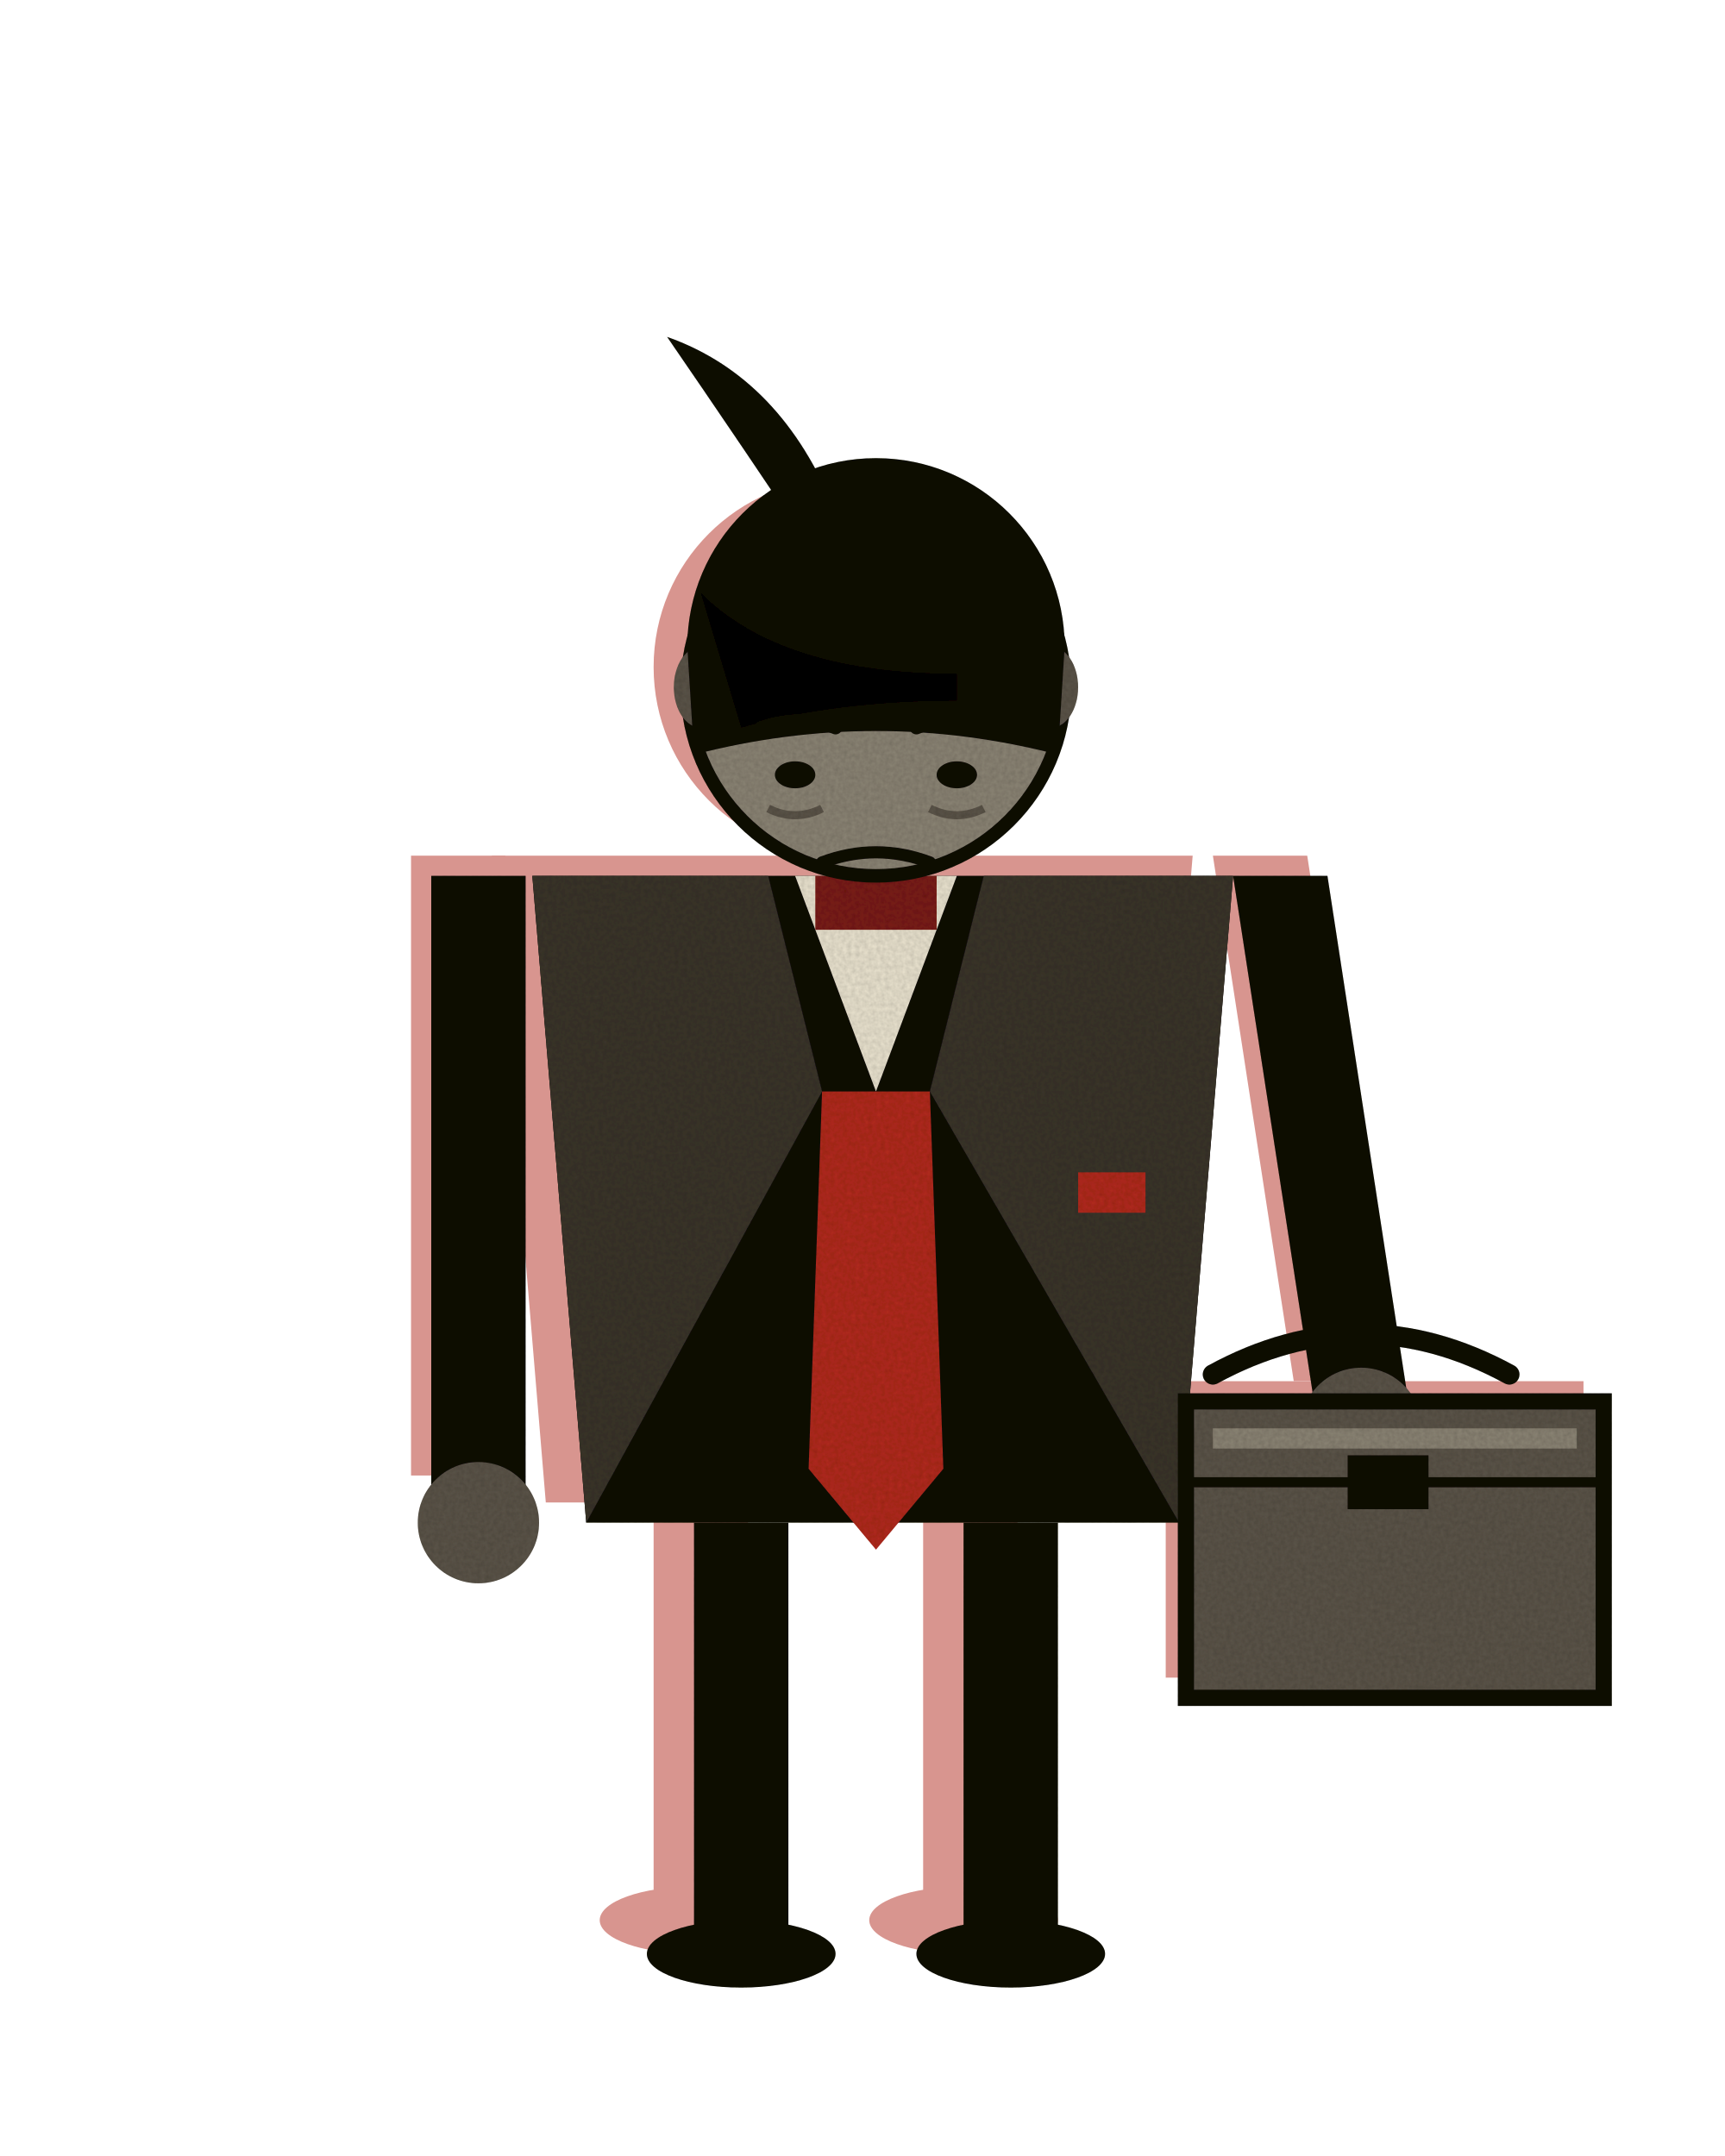
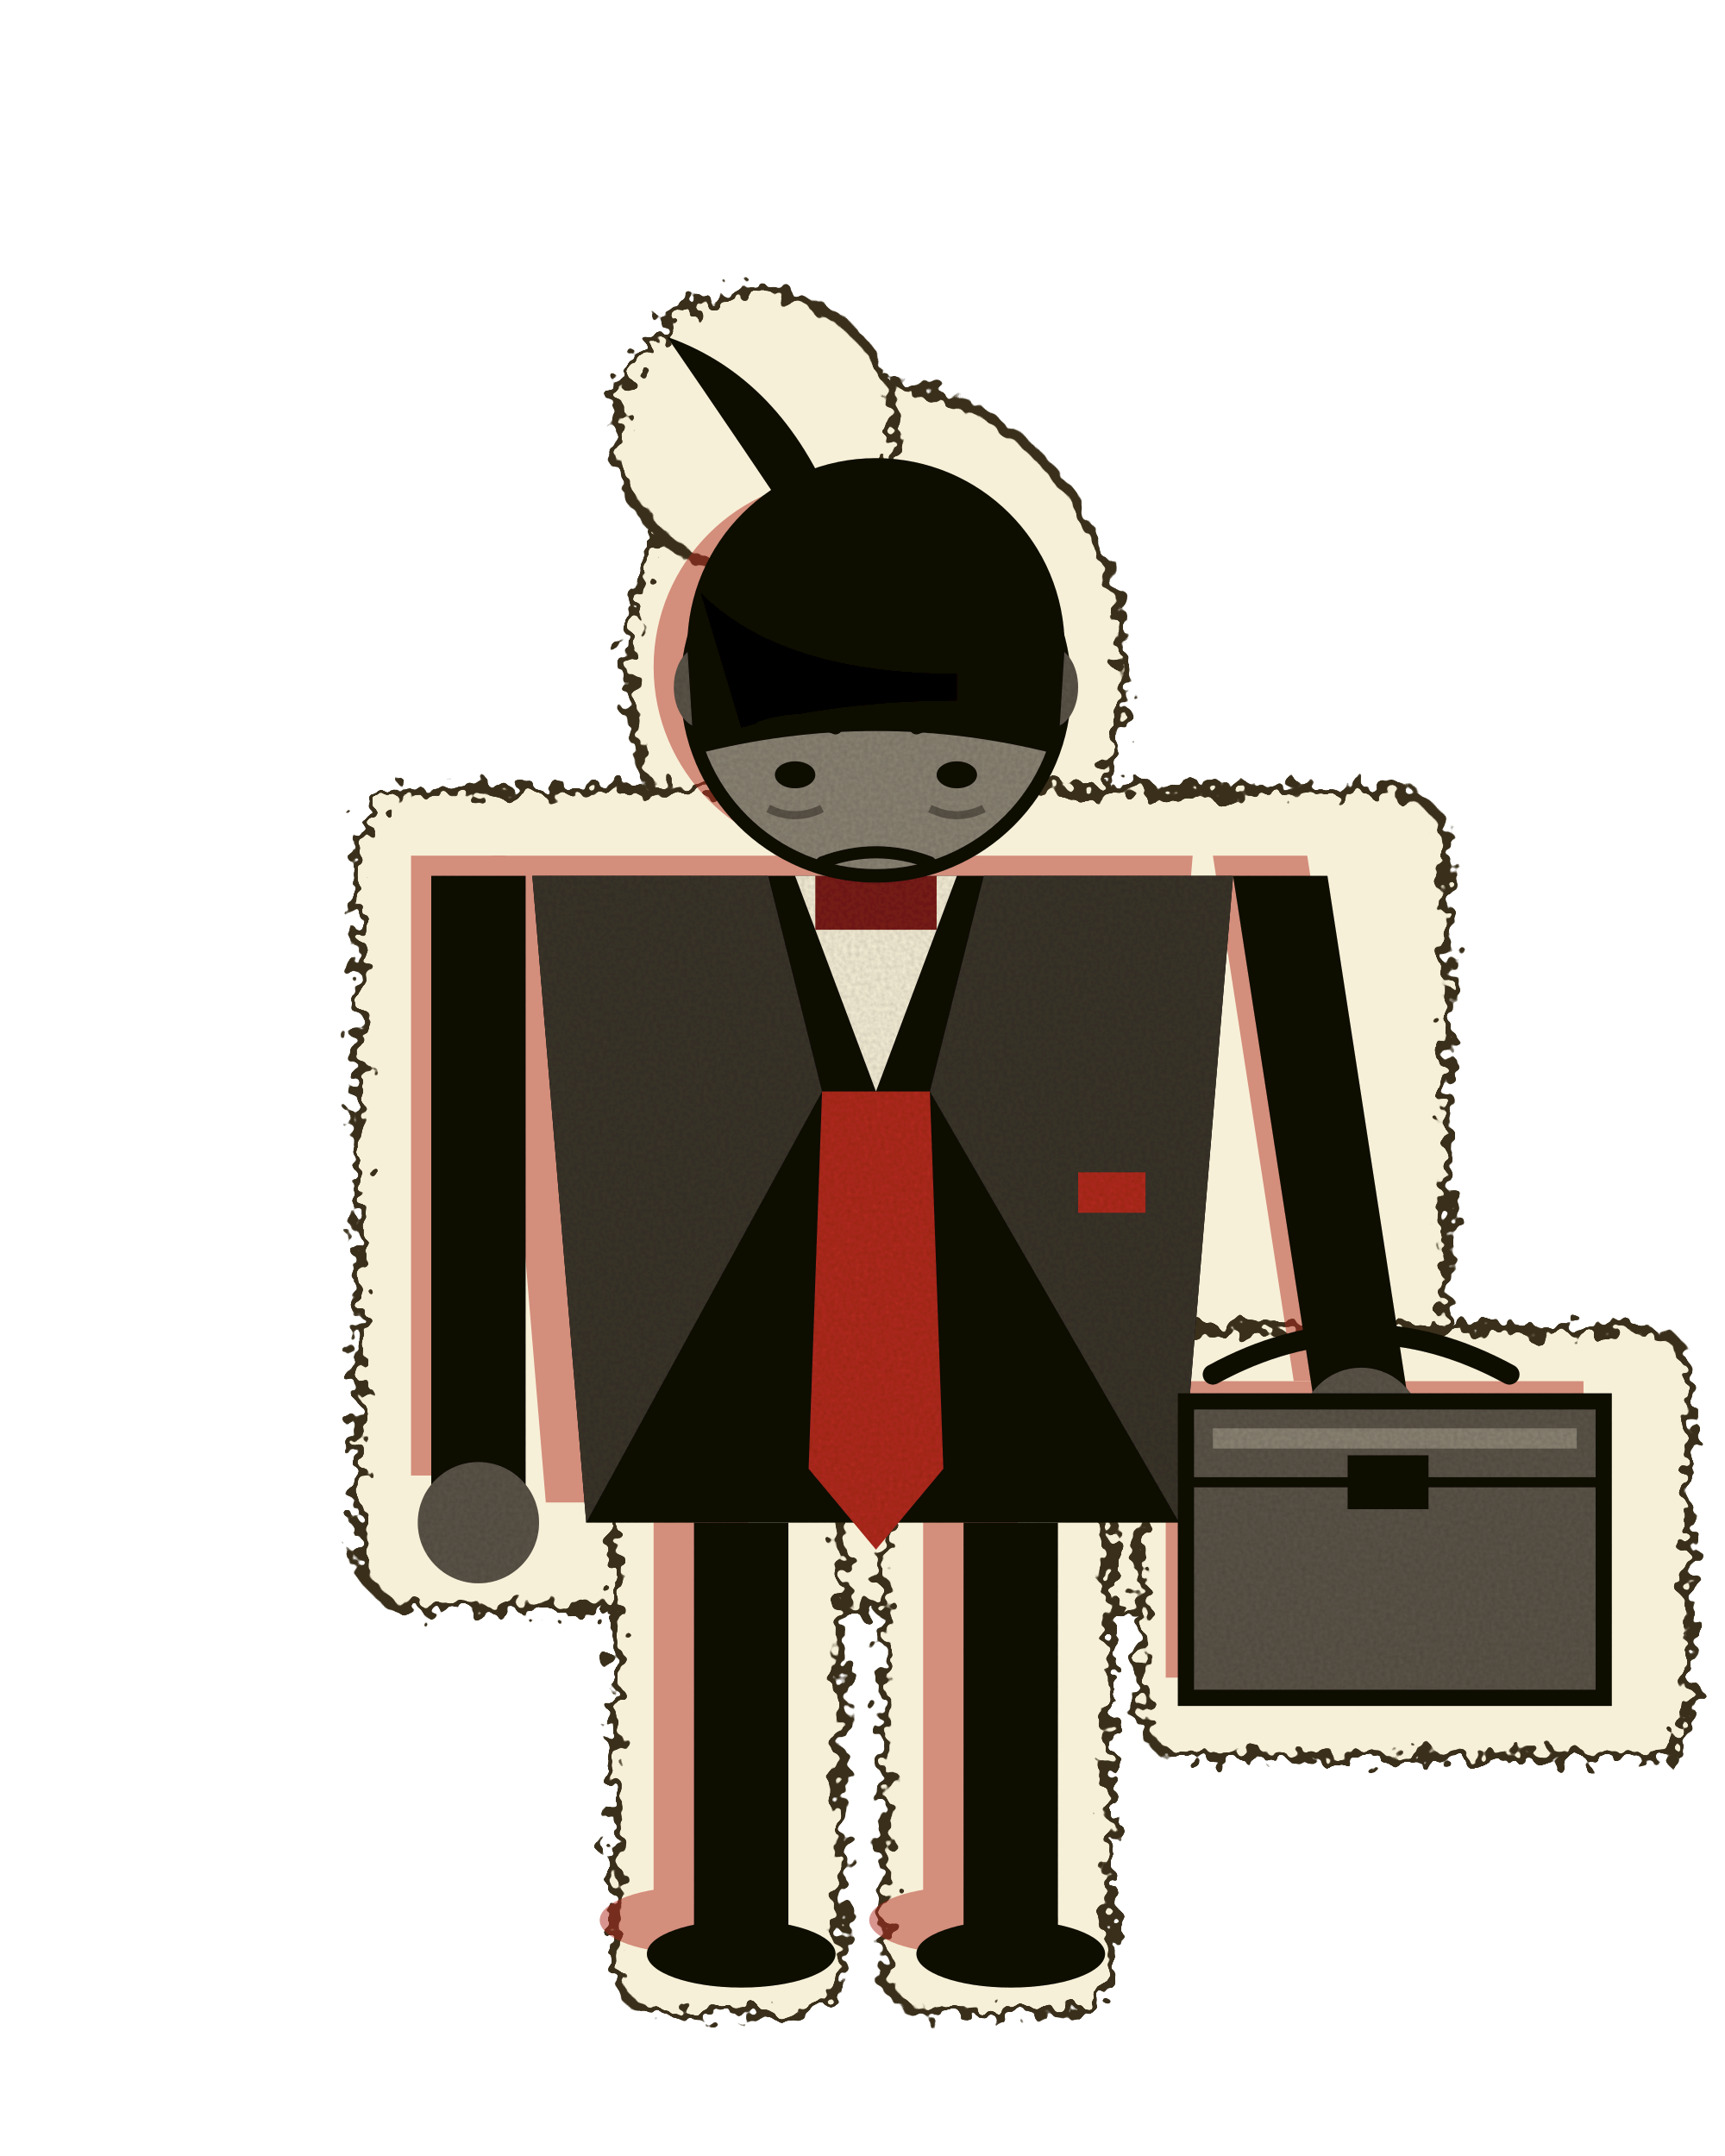
<svg xmlns="http://www.w3.org/2000/svg" viewBox="0 0 256 320" width="256" height="320">
  <defs>
+     <filter id="torn-paper" x="-10%" y="-10%" width="120%" height="120%">
+       <feTurbulence type="fractalNoise" baseFrequency="0.40" numOctaves="2" seed="11" result="n" />
+       <feDisplacementMap in="SourceGraphic" in2="n" scale="6" />
+     </filter>
    <filter id="ink-noise" x="-2%" y="-2%" width="104%" height="104%">
      <feTurbulence type="fractalNoise" baseFrequency="1.6" numOctaves="2" seed="9" result="n" />
      <feColorMatrix in="n" values="0 0 0 0 0  0 0 0 0 0  0 0 0 0 0  0 0 0 0.32 0" result="stipple" />
      <feComposite in="stipple" in2="SourceGraphic" operator="in" result="ink_stipple" />
      <feMerge>
        <feMergeNode in="SourceGraphic" />
        <feMergeNode in="ink_stipple" />
      </feMerge>
    </filter>
  </defs>
+   <g filter="url(#torn-paper)" fill="#f7f0d8" stroke="#3a2f1a" stroke-width="3" stroke-linejoin="round" paint-order="stroke fill">
+     <ellipse cx="130" cy="100" rx="36" ry="42" />
+     <ellipse cx="112" cy="64" rx="20" ry="20" />
+     <rect x="54" y="118" width="160" height="120" rx="8" />
+     <rect x="170" y="198" width="80" height="62" rx="6" />
+     <rect x="92" y="222" width="32" height="76" rx="6" />
+     <rect x="132" y="222" width="32" height="76" rx="6" />
+   </g>
  <g opacity="0.50" transform="translate(-3 -3)">
    <rect x="100" y="226" width="14" height="58" fill="#b22b1f" />
    <rect x="140" y="226" width="14" height="58" fill="#b22b1f" />
    <ellipse cx="106" cy="288" rx="14" ry="5" fill="#b22b1f" />
    <ellipse cx="146" cy="288" rx="14" ry="5" fill="#b22b1f" />
    <path d="M 84 226 L 172 226 L 180 130 L 76 130 Z" fill="#b22b1f" />
    <rect x="64" y="130" width="14" height="92" fill="#b22b1f" />
    <path d="M 183 130 L 197 130 L 209 208 L 195 208 Z" fill="#b22b1f" />
    <circle cx="128" cy="102" r="28" fill="#b22b1f" />
    <rect x="176" y="208" width="62" height="44" fill="#b22b1f" />
  </g>
  <g id="ink" filter="url(#ink-noise)">
    <rect x="103" y="226" width="14" height="60" fill="#0e0a05" />
    <rect x="143" y="226" width="14" height="60" fill="#0e0a05" />
    <ellipse cx="110" cy="290" rx="14" ry="5" fill="#0e0a05" />
    <ellipse cx="150" cy="290" rx="14" ry="5" fill="#0e0a05" />
    <path d="M 87 226 L 175 226 L 183 130 L 79 130 Z" fill="#0e0a05" />
-     <path d="M 118 130 L 142 130 L 130 162 Z" fill="#ebe4d0" />
+     <path d="M 118 130 L 142 130 L 130 162 Z" fill="#f7f0d8" />
    <path d="M 87 226 L 122 162 L 114 130 L 79 130 Z" fill="#3a352c" />
    <path d="M 175 226 L 138 162 L 146 130 L 183 130 Z" fill="#3a352c" />
    <rect x="160" y="174" width="10" height="6" fill="#b22b1f" />
    <path d="M 122 162 L 138 162 L 140 218 L 130 230 L 120 218 Z" fill="#b22b1f" />
    <rect x="121" y="130" width="18" height="8" fill="#7a1a13" />
    <rect x="64" y="130" width="14" height="92" fill="#0e0a05" />
    <circle cx="71" cy="226" r="9" fill="#5c554a" />
    <path d="M 183 130 L 197 130 L 209 208 L 195 208 Z" fill="#0e0a05" />
    <circle cx="202" cy="212" r="9" fill="#5c554a" />
    <path d="M 180 204 Q 202 192 224 204" fill="none" stroke="#0e0a05" stroke-width="3" stroke-linecap="round" />
    <rect x="176" y="208" width="62" height="44" fill="#5c554a" stroke="#0e0a05" stroke-width="2.4" />
    <line x1="176" y1="220" x2="238" y2="220" stroke="#0e0a05" stroke-width="1.5" />
    <rect x="200" y="216" width="12" height="8" fill="#0e0a05" />
    <rect x="180" y="212" width="54" height="3" fill="#8b8474" />
    <circle cx="130" cy="102" r="28" fill="#8b8474" stroke="#0e0a05" stroke-width="2" />
    <ellipse cx="104" cy="102" rx="4" ry="6" fill="#5c554a" />
    <ellipse cx="156" cy="102" rx="4" ry="6" fill="#5c554a" />
    <path d="M 102 96 A 28 28 0 0 1 158 96 L 157 112 Q 130 105 103 112 Z" fill="#0e0a05" />
    <path d="M 104 88 Q 116 100 142 100 L 142 104 Q 124 104 110 108 Z" fill="#000" />
    <path d="M 124 76 Q 116 56 99 50 Q 110 66 122 84 Z" fill="#0e0a05" />
    <path d="M 113 108 Q 119 106 124 108" fill="none" stroke="#0e0a05" stroke-width="2" stroke-linecap="round" />
    <path d="M 136 108 Q 141 106 147 108" fill="none" stroke="#0e0a05" stroke-width="2" stroke-linecap="round" />
    <ellipse cx="118" cy="115" rx="3" ry="2" fill="#0e0a05" />
    <ellipse cx="142" cy="115" rx="3" ry="2" fill="#0e0a05" />
    <path d="M 114 120 Q 118 122 122 120" fill="none" stroke="#5c554a" stroke-width="1.2" />
    <path d="M 138 120 Q 142 122 146 120" fill="none" stroke="#5c554a" stroke-width="1.2" />
    <path d="M 122 128 Q 130 125 138 128" fill="none" stroke="#0e0a05" stroke-width="1.8" stroke-linecap="round" />
  </g>
</svg>
